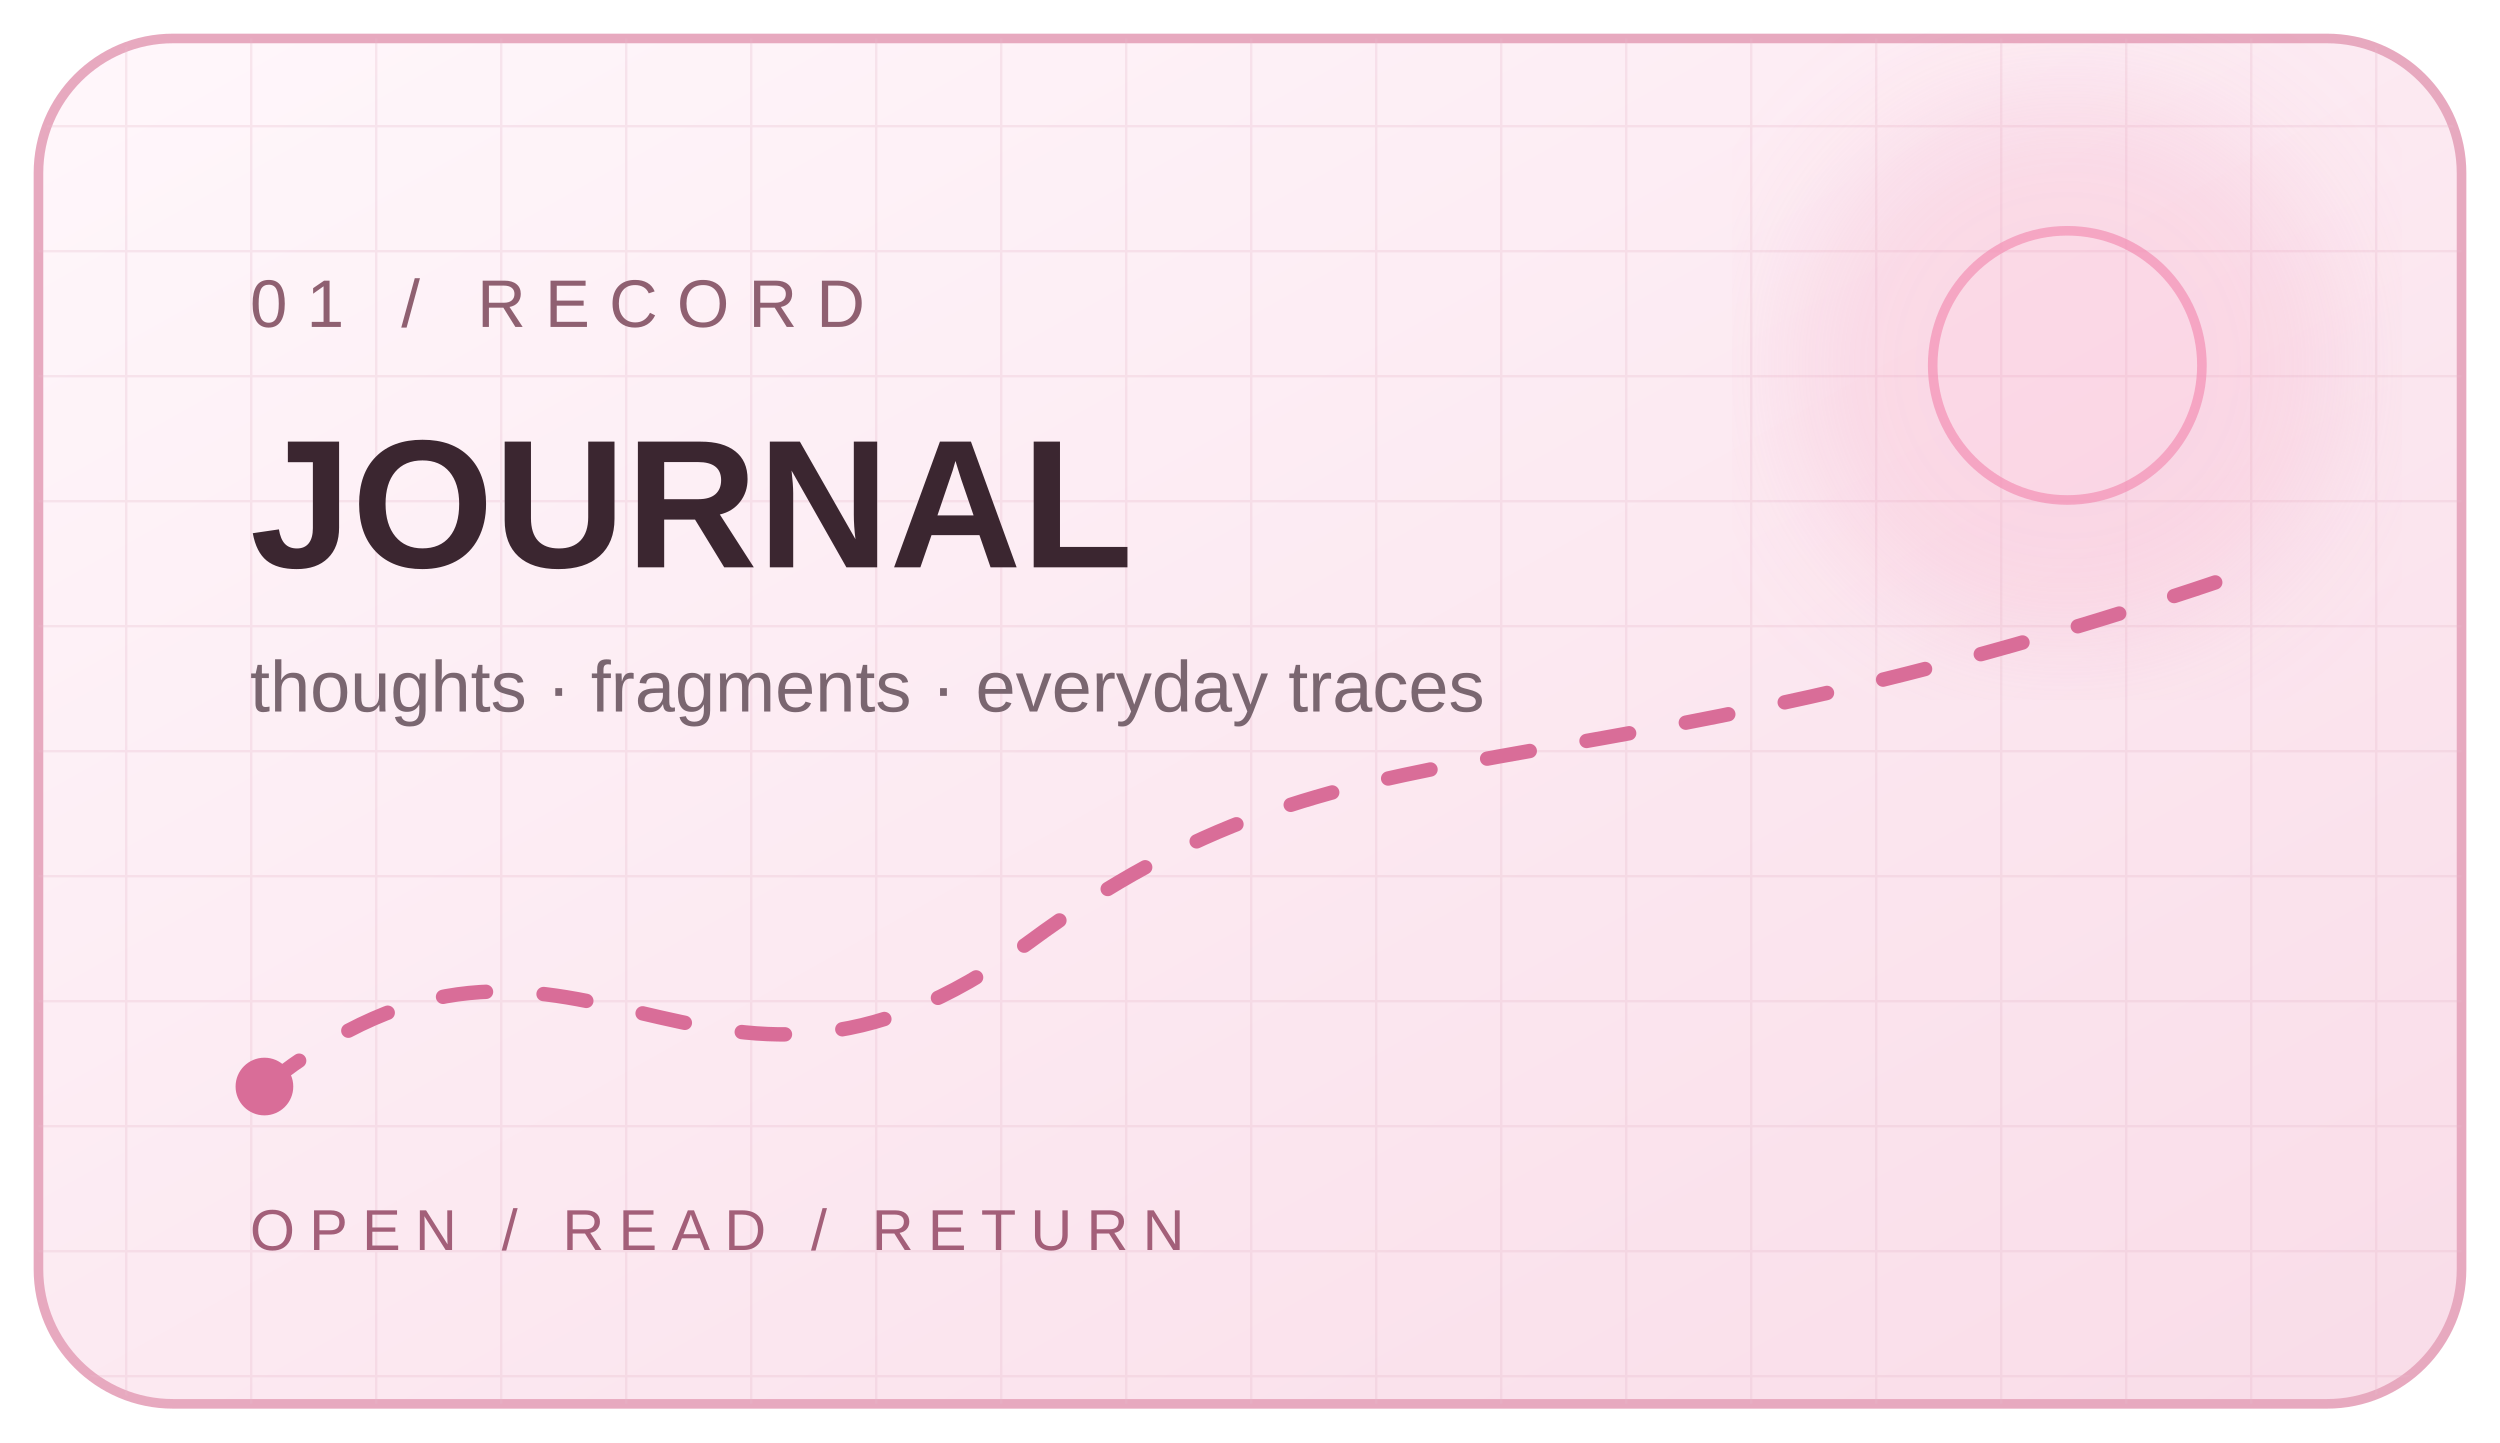
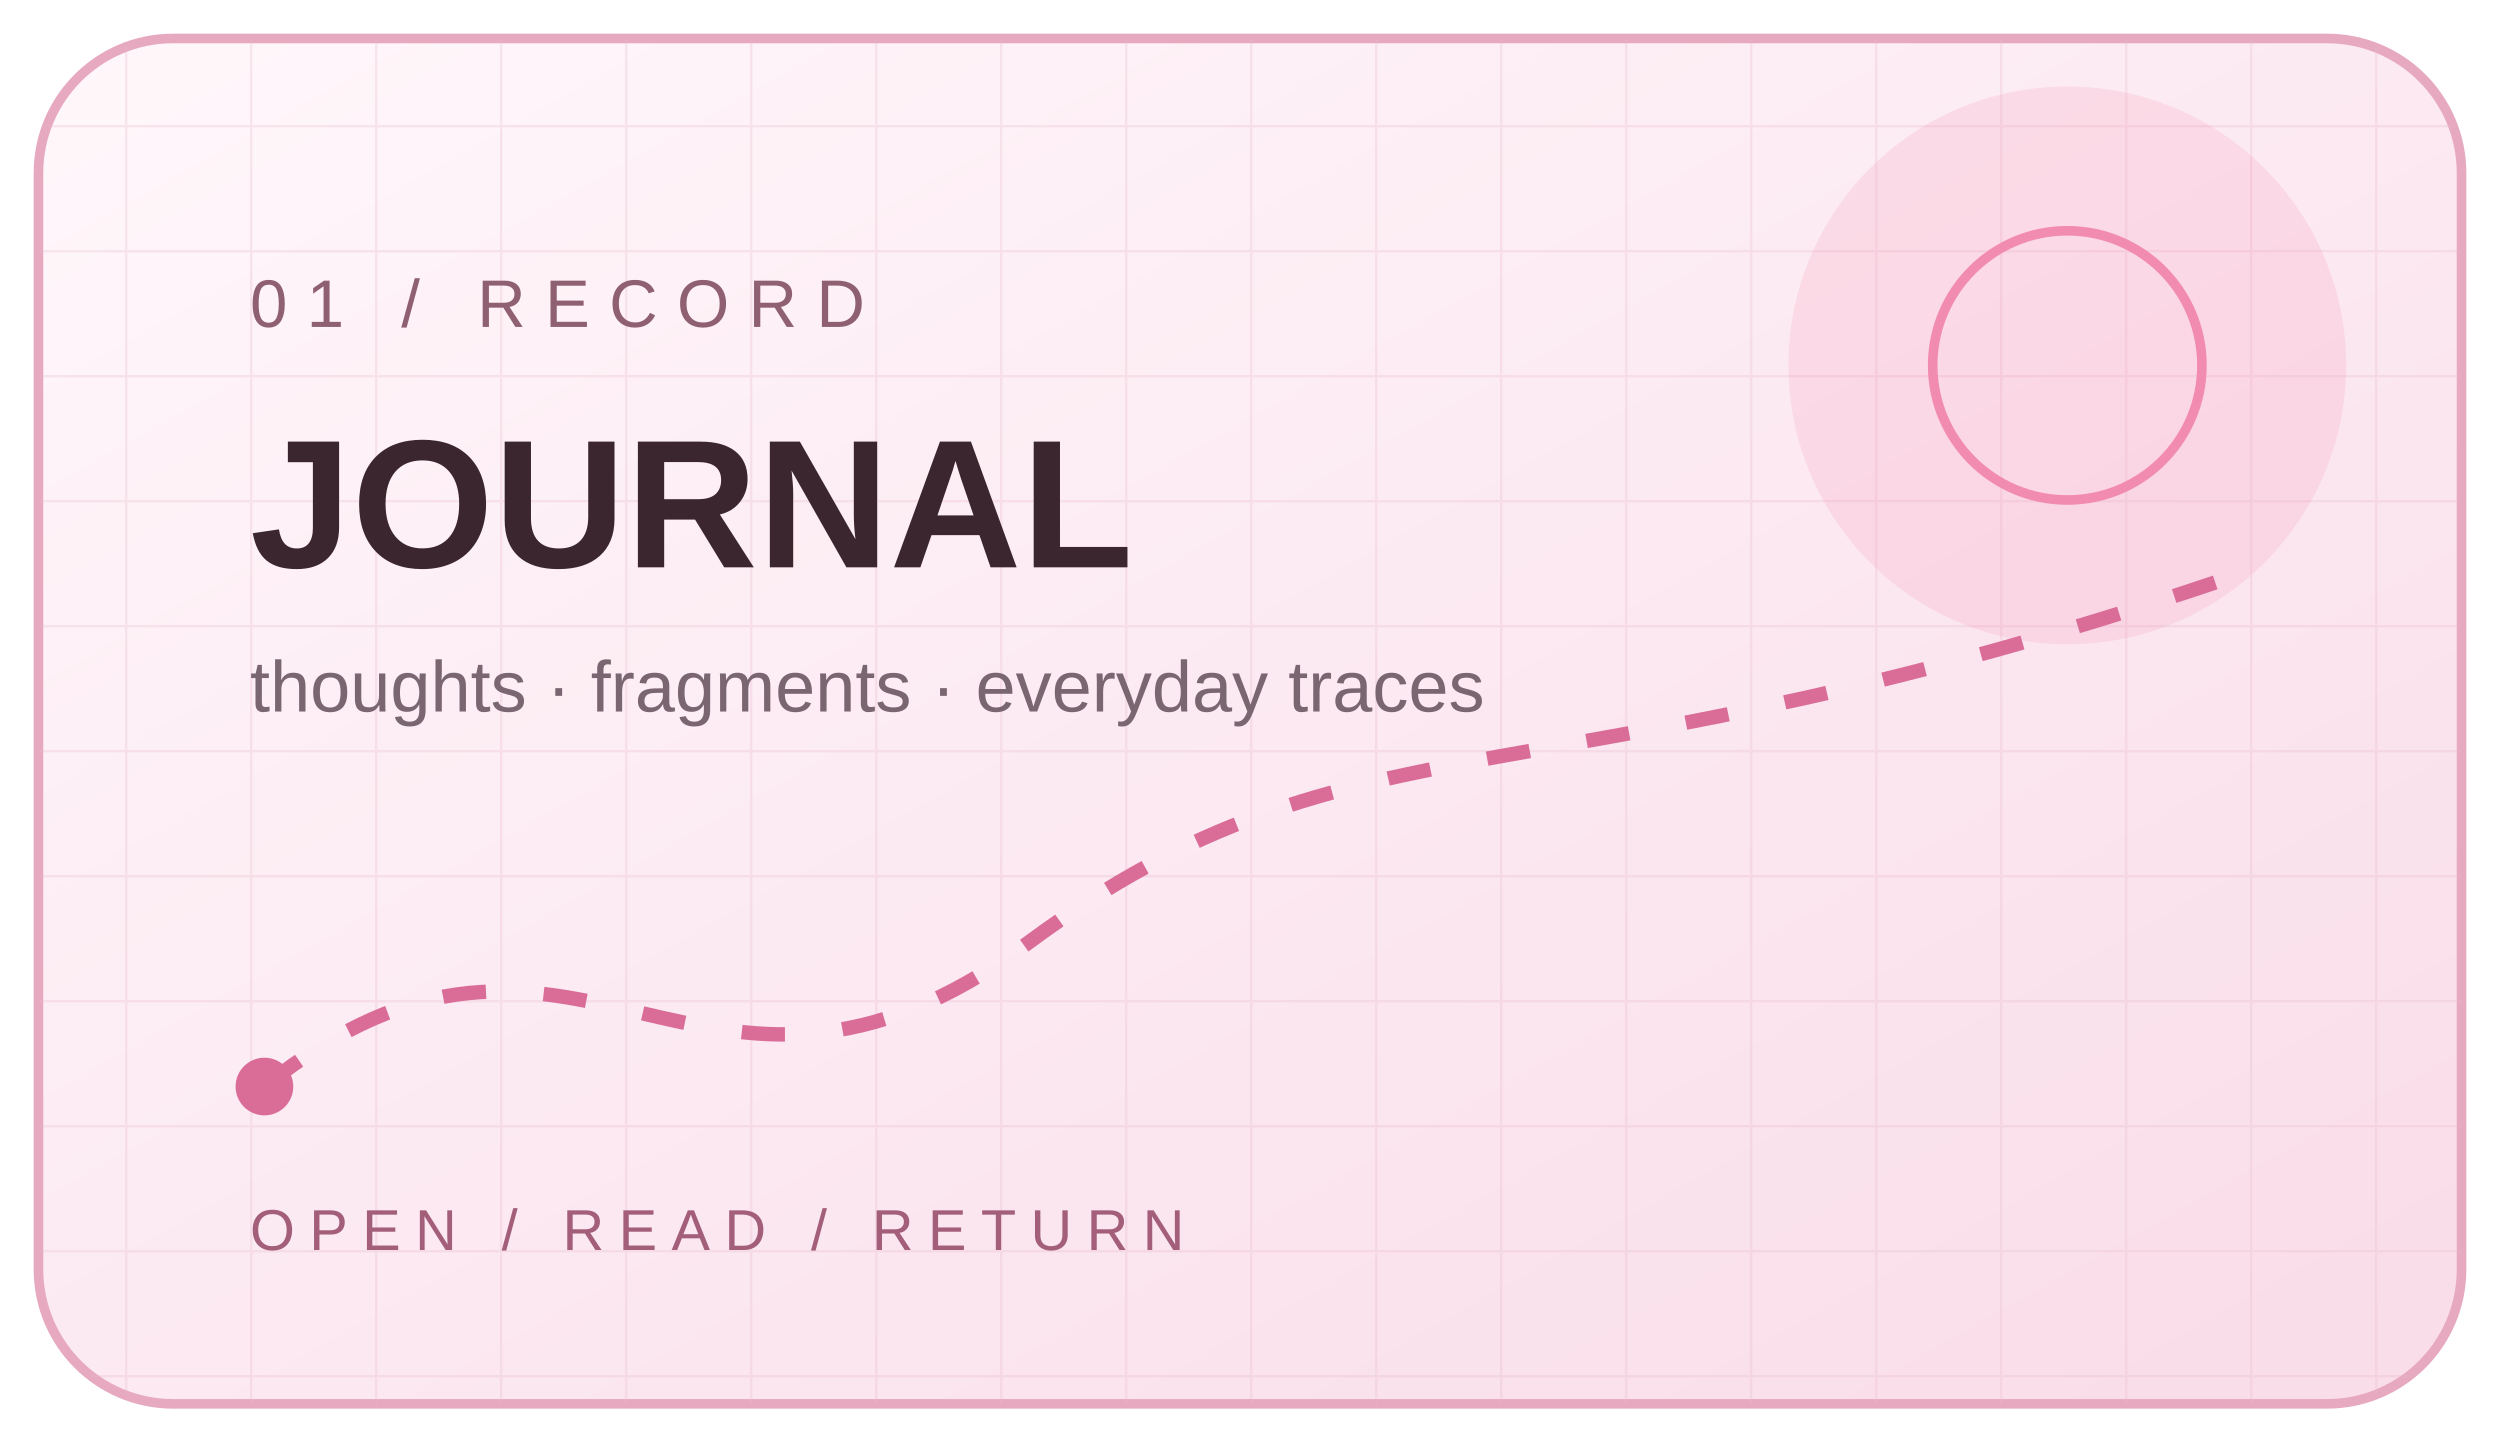
<svg xmlns="http://www.w3.org/2000/svg" viewBox="0 0 520 300">
  <defs>
    <linearGradient id="g" x1="0" y1="0" x2="1" y2="1">
      <stop stop-color="#fff7fb" />
      <stop offset="1" stop-color="#f9dce8" />
    </linearGradient>
-     <filter id="s">
-       <feGaussianBlur stdDeviation="12" />
-     </filter>
-     <pattern id="grid" width="26" height="26" patternUnits="userSpaceOnUse">
+     <pattern id="p" width="26" height="26" patternUnits="userSpaceOnUse">
      <path d="M26 0H0V26" fill="none" stroke="#e7b7c9" stroke-opacity=".28" />
    </pattern>
  </defs>
  <rect x="8" y="8" width="504" height="284" rx="28" fill="url(#g)" stroke="#e7a9bf" stroke-width="2" />
-   <rect x="8" y="8" width="504" height="284" rx="28" fill="url(#grid)" />
-   <circle cx="430" cy="76" r="58" fill="#f28bb0" opacity=".18" filter="url(#s)" />
-   <circle cx="430" cy="76" r="28" fill="none" stroke="#f28bb0" stroke-width="2" opacity=".65">
-     <animate attributeName="r" values="20;42;20" dur="3s" repeatCount="indefinite" />
-     <animate attributeName="opacity" values=".7;.1;.7" dur="3s" repeatCount="indefinite" />
+   <rect x="8" y="8" width="504" height="284" rx="28" fill="url(#p)" />
+   <circle cx="430" cy="76" r="58" fill="#f28bb0" opacity=".18" />
+   <circle cx="430" cy="76" r="28" fill="none" stroke="#f28bb0" stroke-width="2">
+     <animate attributeName="r" values="20;46;20" dur="2.4s" repeatCount="indefinite" />
+     <animate attributeName="opacity" values=".8;.15;.8" dur="2.4s" repeatCount="indefinite" />
  </circle>
-   <path d="M55 226 C120 174 145 247 214 196 S320 170 470 118" fill="none" stroke="#d96d98" stroke-width="3" stroke-linecap="round" stroke-dasharray="9 12">
-     <animate attributeName="stroke-dashoffset" from="0" to="-63" dur="2.4s" repeatCount="indefinite" />
+   <path d="M55 226 C120 174 145 247 214 196 S320 170 470 118" fill="none" stroke="#d96d98" stroke-width="3" stroke-dasharray="9 12">
+     <animate attributeName="stroke-dashoffset" from="0" to="-63" dur="1.8s" repeatCount="indefinite" />
  </path>
  <circle cx="55" cy="226" r="6" fill="#d96d98">
-     <animate attributeName="cx" values="55;470;55" dur="5s" repeatCount="indefinite" />
-     <animate attributeName="cy" values="226;118;226" dur="5s" repeatCount="indefinite" />
+     <animate attributeName="cx" values="55;470;55" dur="3.8s" repeatCount="indefinite" />
+     <animate attributeName="cy" values="226;118;226" dur="3.8s" repeatCount="indefinite" />
  </circle>
  <text x="52" y="68" font-family="Arial,sans-serif" font-size="14" letter-spacing="4" fill="#8f6071">01 / RECORD</text>
  <text x="52" y="118" font-family="Arial,sans-serif" font-size="38" font-weight="700" fill="#3b2630">JOURNAL</text>
  <text x="52" y="148" font-family="Arial,sans-serif" font-size="15" fill="#7a6670">thoughts · fragments · everyday traces</text>
  <text x="52" y="260" font-family="Arial,sans-serif" font-size="12" letter-spacing="3" fill="#a35f79">OPEN / READ / RETURN</text>
</svg>
